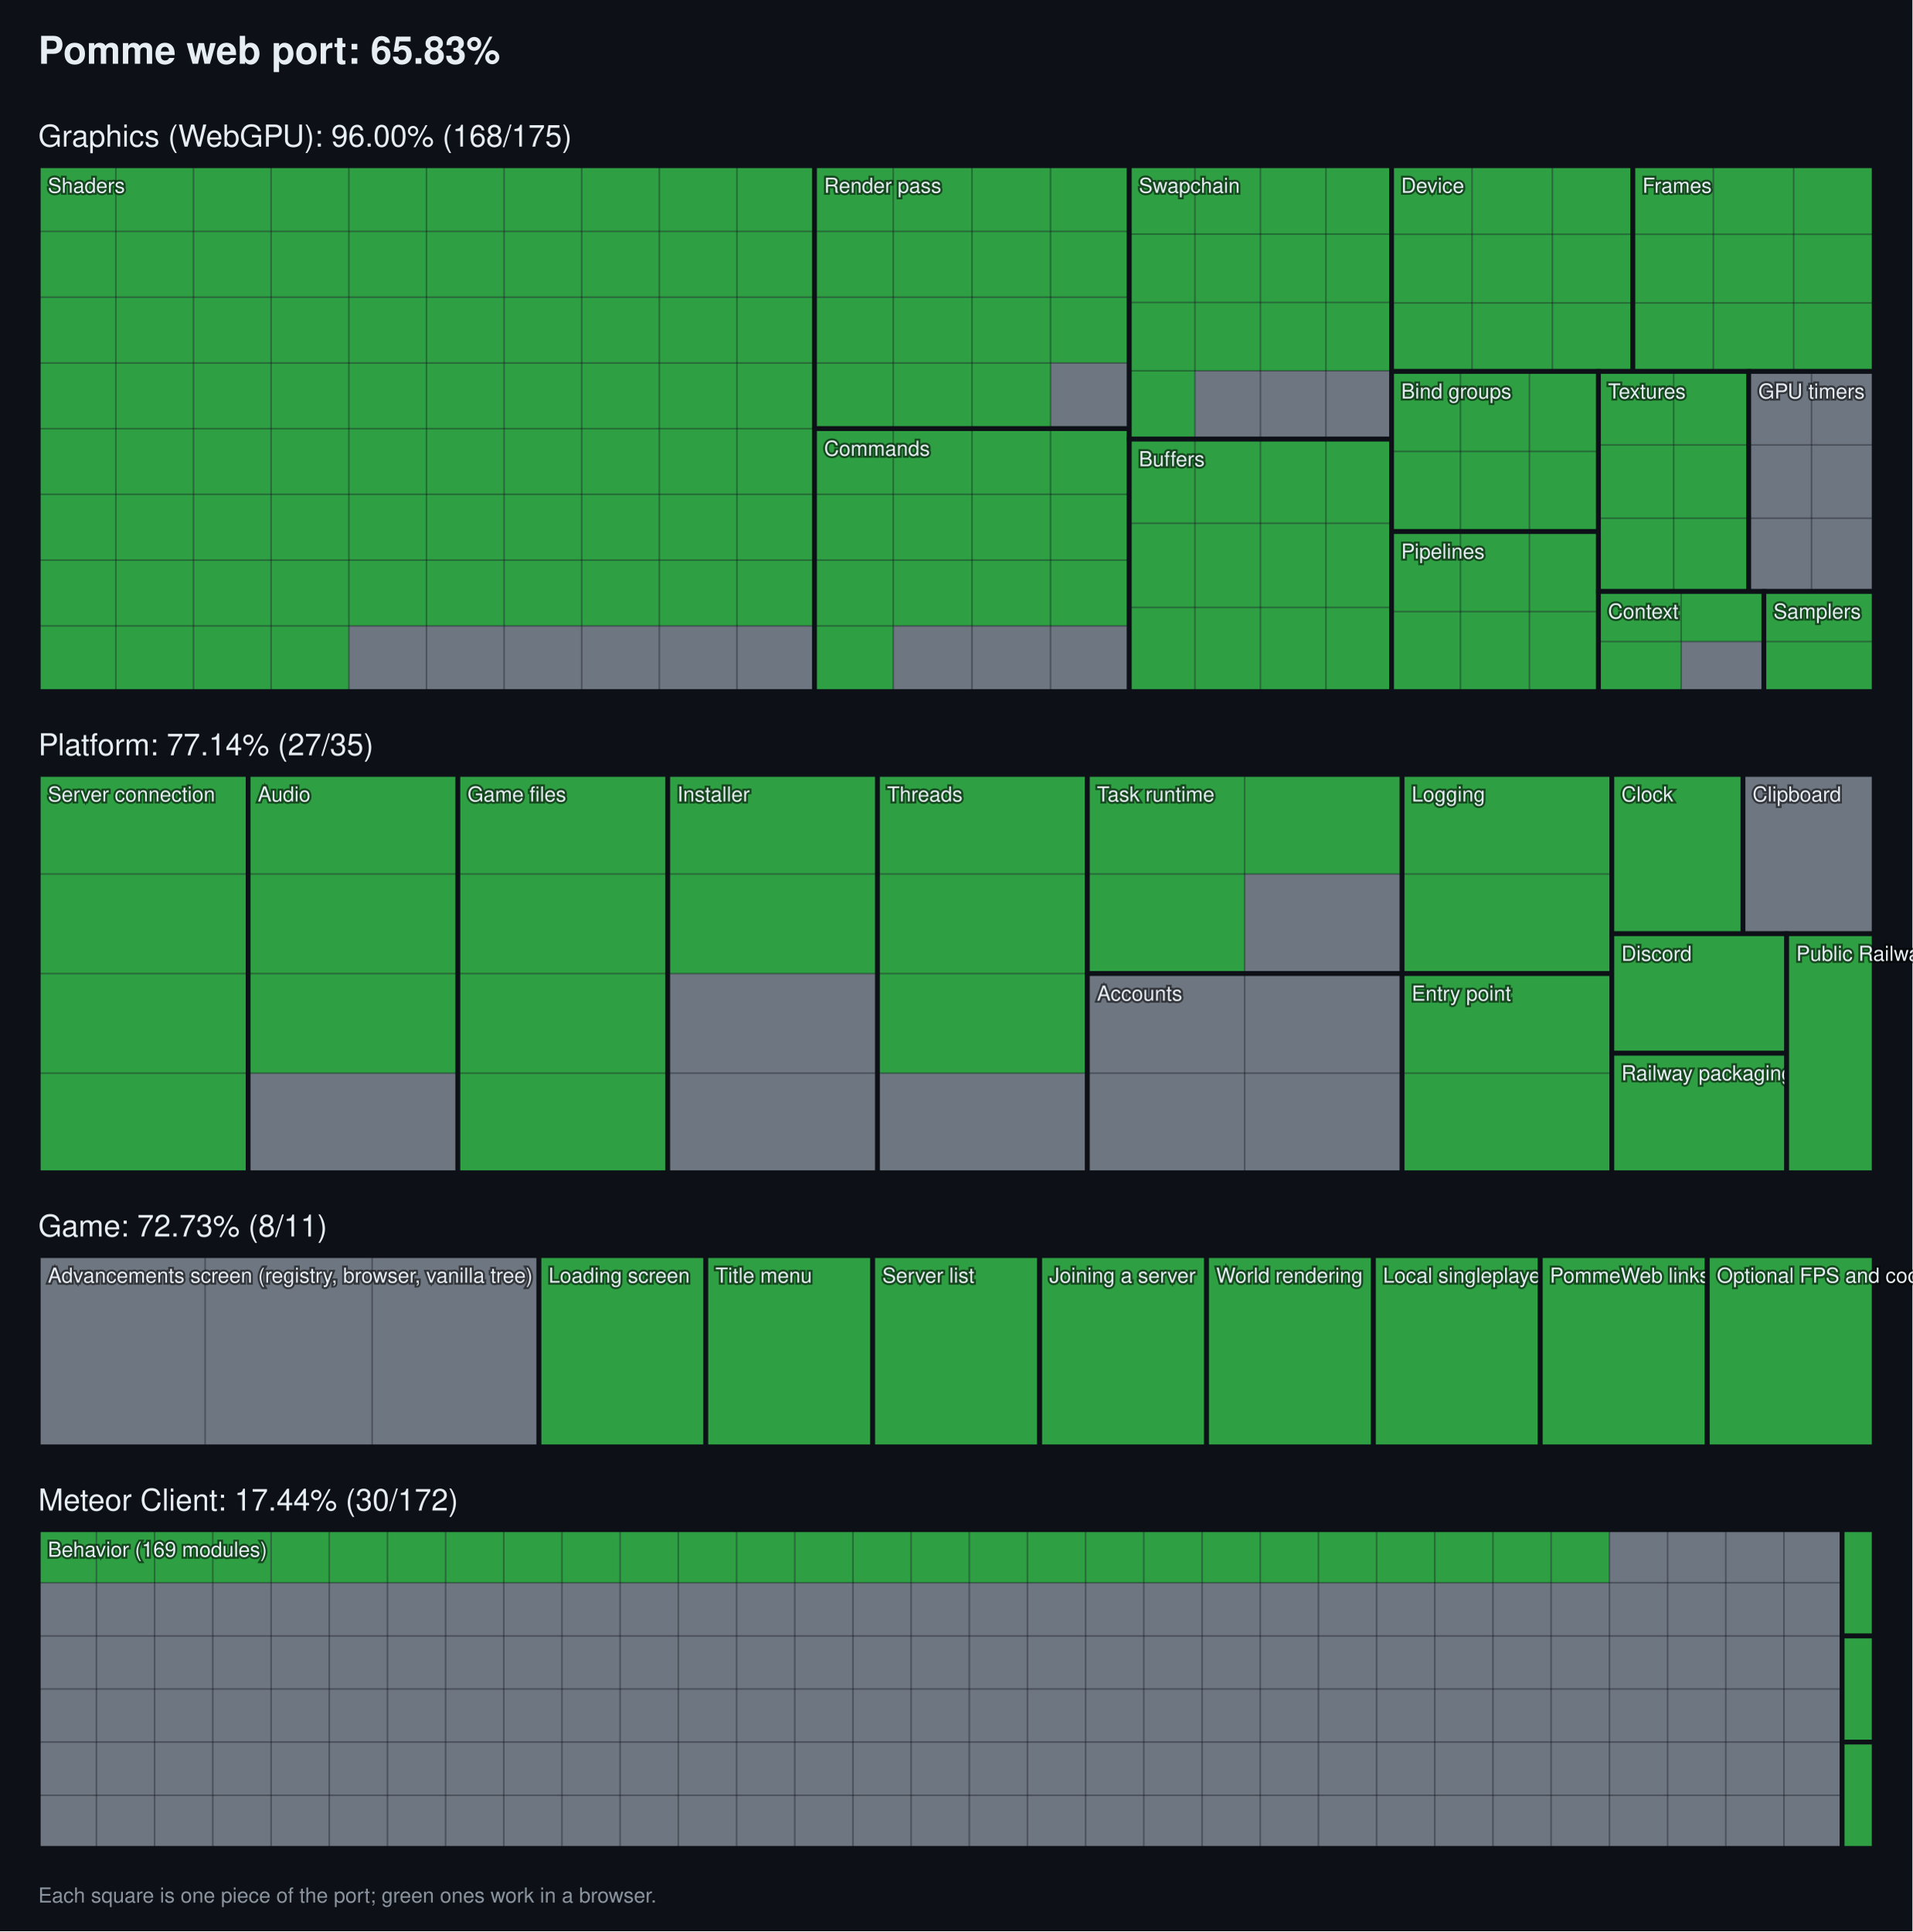
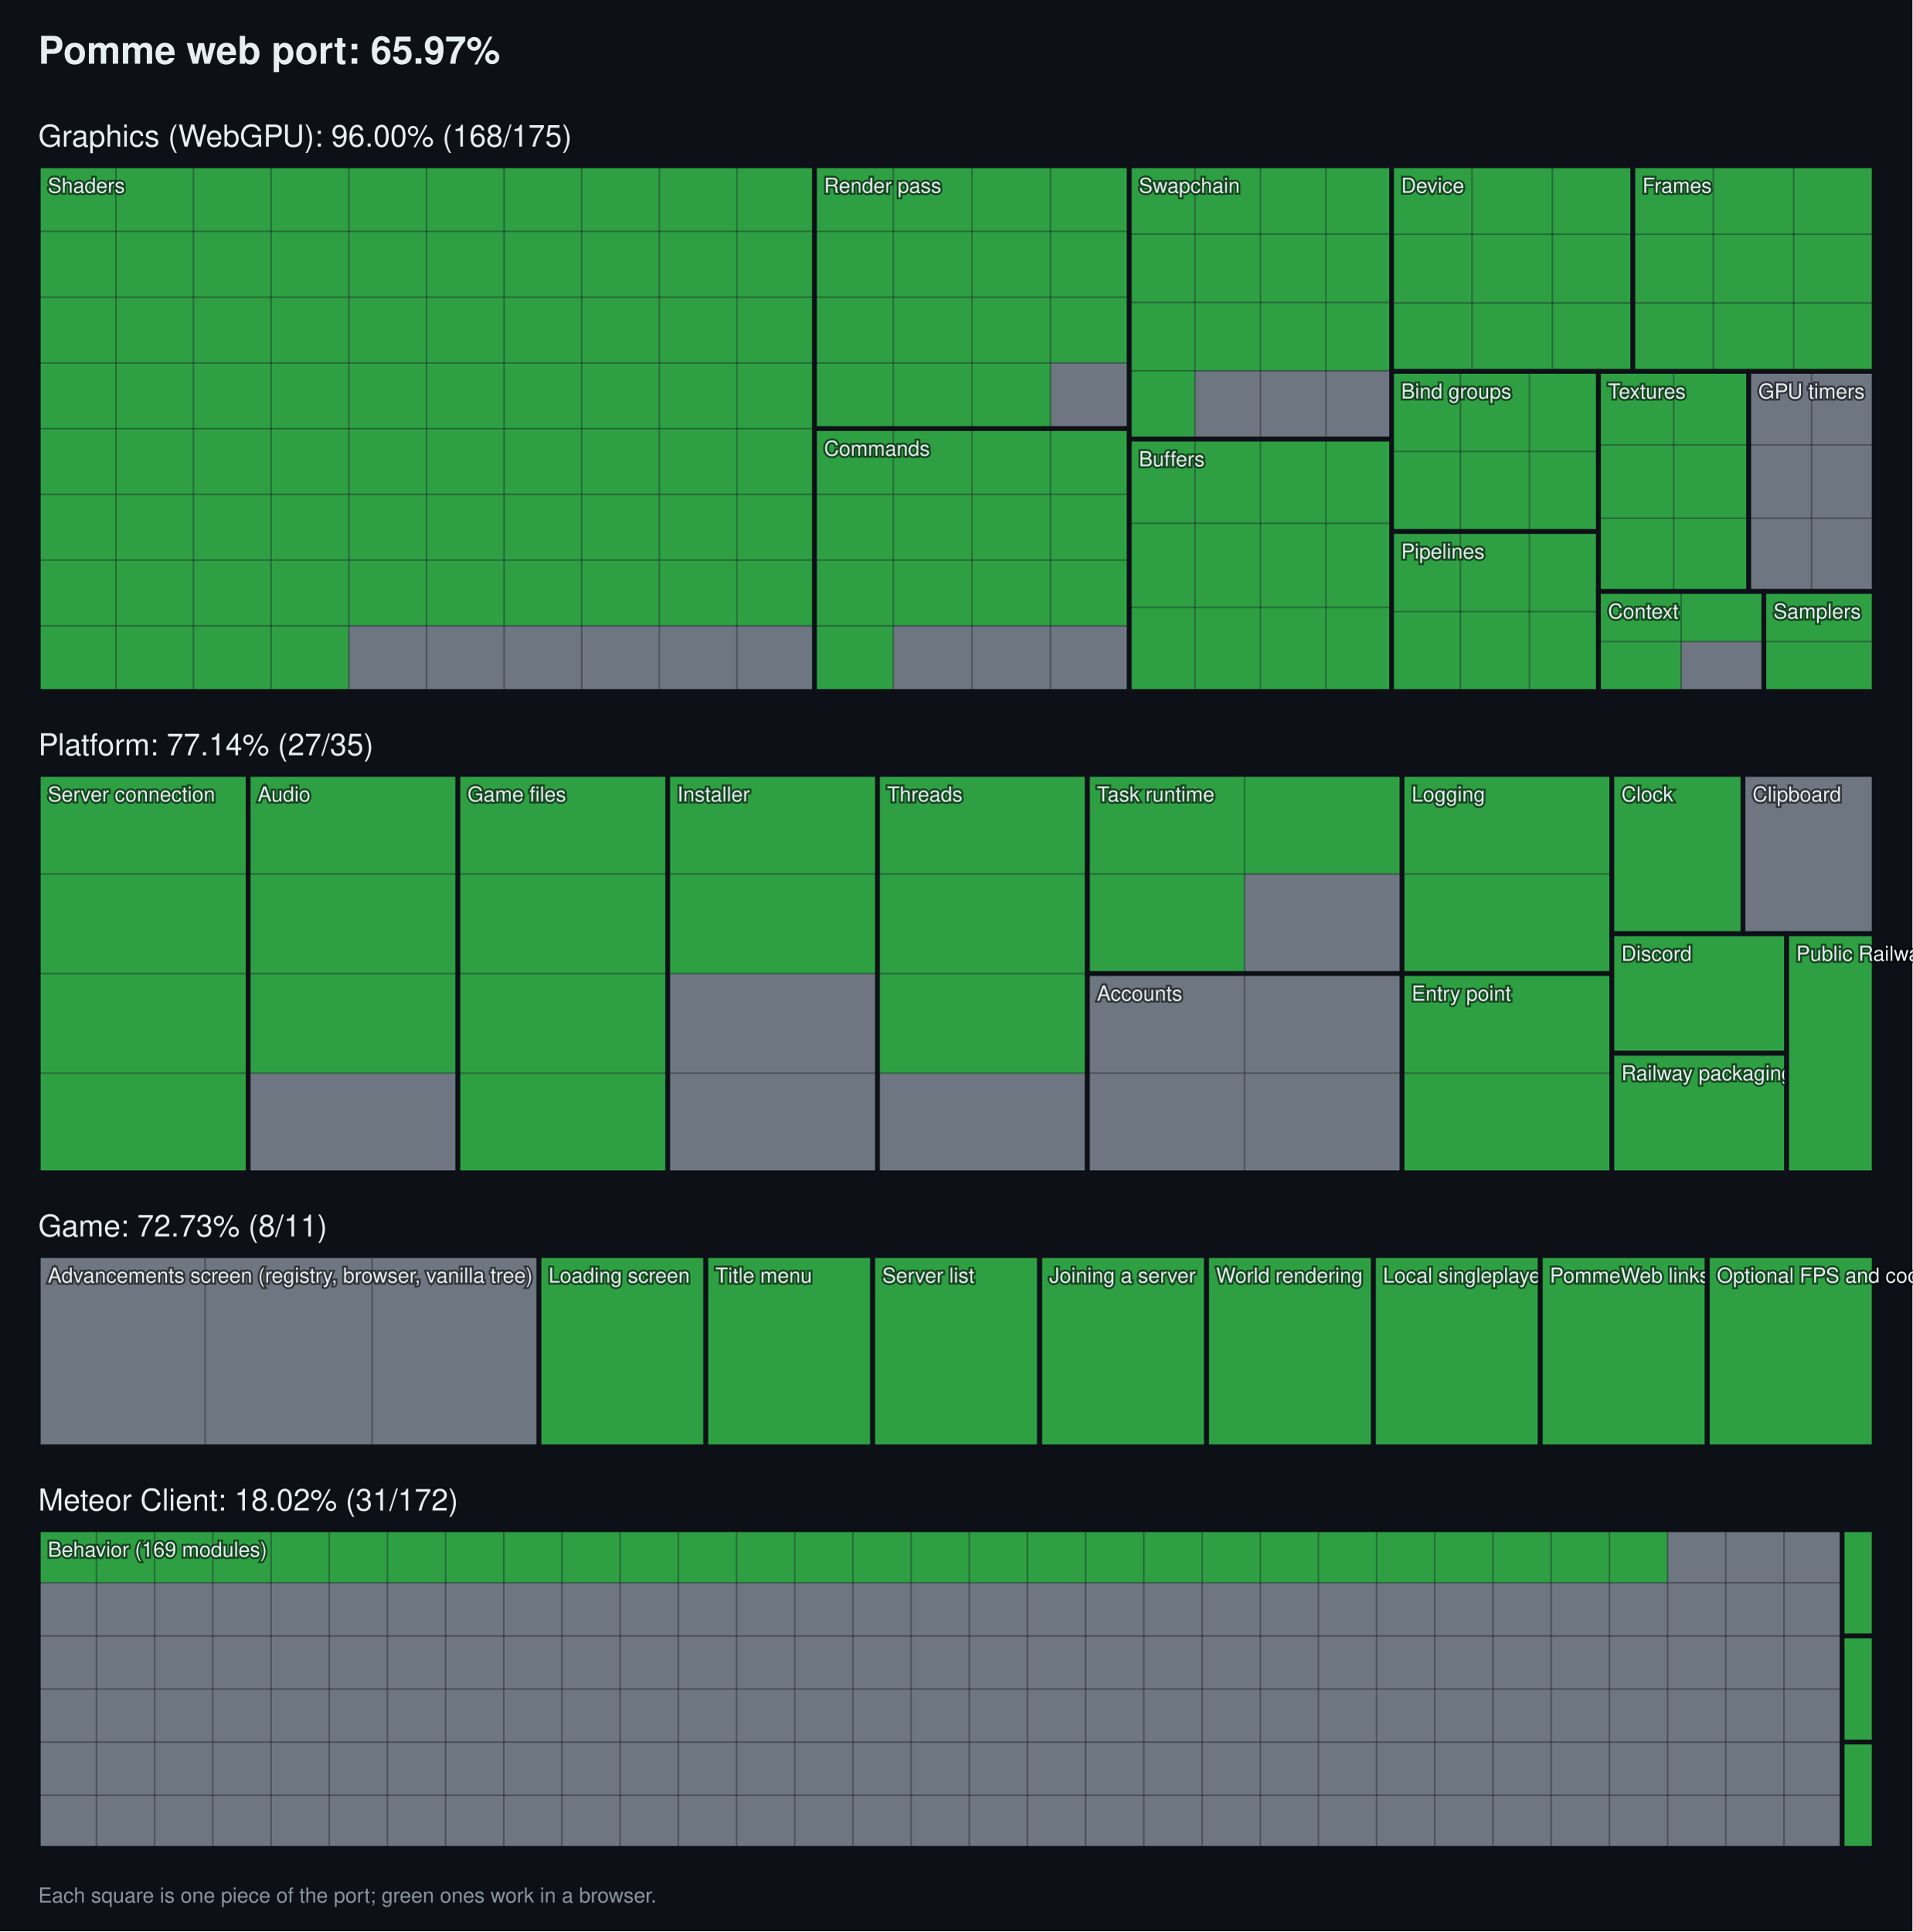
<svg xmlns="http://www.w3.org/2000/svg" width="1200" height="1212" viewBox="0 0 1200 1212">
  <style>
text { font-family: -apple-system, "Segoe UI", Helvetica, Arial, sans-serif; fill: #e6edf3; }
.title { font-size: 24px; font-weight: 600; }
.group { font-size: 19px; }
.item { font-size: 13px; paint-order: stroke; stroke: #000; stroke-width: 2.5px; stroke-opacity: 0.55; }
.note { font-size: 13px; fill: #8b949e; }
</style>
  <rect width="100%" height="100%" fill="#0d1117" />
-   <text x="24" y="40" class="title">Pomme web port: 65.83%</text>
+   <text x="24" y="40" class="title">Pomme web port: 65.97%</text>
  <text x="24" y="92" class="group">Graphics (WebGPU): 96.00% (168/175)</text>
  <rect x="24.0" y="104.0" width="487.1" height="330.0" fill="#6e7681" />
  <rect x="24.0" y="104.0" width="48.7" height="41.2" fill="#2ea043" />
  <rect x="72.7" y="104.0" width="48.7" height="41.2" fill="#2ea043" />
  <rect x="121.4" y="104.0" width="48.7" height="41.2" fill="#2ea043" />
  <rect x="170.1" y="104.0" width="48.7" height="41.2" fill="#2ea043" />
  <rect x="218.9" y="104.0" width="48.7" height="41.2" fill="#2ea043" />
  <rect x="267.6" y="104.0" width="48.7" height="41.2" fill="#2ea043" />
  <rect x="316.3" y="104.0" width="48.7" height="41.2" fill="#2ea043" />
  <rect x="365.0" y="104.0" width="48.7" height="41.2" fill="#2ea043" />
  <rect x="413.7" y="104.0" width="48.7" height="41.2" fill="#2ea043" />
  <rect x="462.4" y="104.0" width="48.7" height="41.2" fill="#2ea043" />
  <rect x="24.0" y="145.2" width="48.7" height="41.2" fill="#2ea043" />
  <rect x="72.7" y="145.2" width="48.7" height="41.2" fill="#2ea043" />
  <rect x="121.4" y="145.2" width="48.7" height="41.2" fill="#2ea043" />
  <rect x="170.1" y="145.2" width="48.7" height="41.2" fill="#2ea043" />
  <rect x="218.9" y="145.2" width="48.7" height="41.2" fill="#2ea043" />
  <rect x="267.6" y="145.2" width="48.7" height="41.2" fill="#2ea043" />
  <rect x="316.3" y="145.2" width="48.7" height="41.2" fill="#2ea043" />
  <rect x="365.0" y="145.2" width="48.7" height="41.2" fill="#2ea043" />
  <rect x="413.7" y="145.2" width="48.7" height="41.2" fill="#2ea043" />
  <rect x="462.4" y="145.2" width="48.7" height="41.2" fill="#2ea043" />
  <rect x="24.0" y="186.5" width="48.7" height="41.2" fill="#2ea043" />
  <rect x="72.7" y="186.5" width="48.7" height="41.2" fill="#2ea043" />
  <rect x="121.4" y="186.5" width="48.7" height="41.2" fill="#2ea043" />
  <rect x="170.1" y="186.5" width="48.7" height="41.2" fill="#2ea043" />
  <rect x="218.9" y="186.5" width="48.7" height="41.2" fill="#2ea043" />
  <rect x="267.6" y="186.5" width="48.7" height="41.2" fill="#2ea043" />
  <rect x="316.3" y="186.5" width="48.7" height="41.2" fill="#2ea043" />
  <rect x="365.0" y="186.5" width="48.7" height="41.2" fill="#2ea043" />
  <rect x="413.7" y="186.5" width="48.7" height="41.2" fill="#2ea043" />
  <rect x="462.4" y="186.5" width="48.7" height="41.2" fill="#2ea043" />
  <rect x="24.0" y="227.8" width="48.7" height="41.2" fill="#2ea043" />
  <rect x="72.7" y="227.8" width="48.7" height="41.2" fill="#2ea043" />
  <rect x="121.4" y="227.8" width="48.7" height="41.2" fill="#2ea043" />
  <rect x="170.1" y="227.8" width="48.7" height="41.2" fill="#2ea043" />
  <rect x="218.9" y="227.8" width="48.7" height="41.2" fill="#2ea043" />
  <rect x="267.6" y="227.8" width="48.7" height="41.2" fill="#2ea043" />
  <rect x="316.3" y="227.8" width="48.7" height="41.2" fill="#2ea043" />
  <rect x="365.0" y="227.8" width="48.7" height="41.2" fill="#2ea043" />
  <rect x="413.7" y="227.8" width="48.7" height="41.2" fill="#2ea043" />
  <rect x="462.4" y="227.8" width="48.7" height="41.2" fill="#2ea043" />
  <rect x="24.0" y="269.0" width="48.7" height="41.2" fill="#2ea043" />
  <rect x="72.7" y="269.0" width="48.7" height="41.2" fill="#2ea043" />
  <rect x="121.4" y="269.0" width="48.7" height="41.2" fill="#2ea043" />
  <rect x="170.1" y="269.0" width="48.7" height="41.2" fill="#2ea043" />
  <rect x="218.9" y="269.0" width="48.7" height="41.2" fill="#2ea043" />
  <rect x="267.6" y="269.0" width="48.7" height="41.2" fill="#2ea043" />
  <rect x="316.3" y="269.0" width="48.7" height="41.2" fill="#2ea043" />
  <rect x="365.0" y="269.0" width="48.7" height="41.2" fill="#2ea043" />
  <rect x="413.7" y="269.0" width="48.7" height="41.2" fill="#2ea043" />
  <rect x="462.4" y="269.0" width="48.7" height="41.2" fill="#2ea043" />
  <rect x="24.0" y="310.2" width="48.7" height="41.2" fill="#2ea043" />
  <rect x="72.7" y="310.2" width="48.7" height="41.2" fill="#2ea043" />
  <rect x="121.4" y="310.2" width="48.7" height="41.2" fill="#2ea043" />
  <rect x="170.1" y="310.2" width="48.7" height="41.2" fill="#2ea043" />
  <rect x="218.9" y="310.2" width="48.7" height="41.2" fill="#2ea043" />
  <rect x="267.6" y="310.2" width="48.7" height="41.2" fill="#2ea043" />
  <rect x="316.3" y="310.2" width="48.7" height="41.2" fill="#2ea043" />
  <rect x="365.0" y="310.2" width="48.7" height="41.2" fill="#2ea043" />
  <rect x="413.7" y="310.2" width="48.7" height="41.2" fill="#2ea043" />
  <rect x="462.4" y="310.2" width="48.7" height="41.2" fill="#2ea043" />
  <rect x="24.0" y="351.5" width="48.7" height="41.2" fill="#2ea043" />
  <rect x="72.7" y="351.5" width="48.7" height="41.2" fill="#2ea043" />
  <rect x="121.4" y="351.5" width="48.7" height="41.2" fill="#2ea043" />
  <rect x="170.1" y="351.5" width="48.7" height="41.2" fill="#2ea043" />
  <rect x="218.9" y="351.5" width="48.7" height="41.2" fill="#2ea043" />
  <rect x="267.6" y="351.5" width="48.7" height="41.2" fill="#2ea043" />
  <rect x="316.3" y="351.5" width="48.7" height="41.2" fill="#2ea043" />
  <rect x="365.0" y="351.5" width="48.7" height="41.2" fill="#2ea043" />
  <rect x="413.7" y="351.5" width="48.7" height="41.2" fill="#2ea043" />
  <rect x="462.4" y="351.5" width="48.7" height="41.2" fill="#2ea043" />
  <rect x="24.0" y="392.8" width="48.7" height="41.2" fill="#2ea043" />
  <rect x="72.7" y="392.8" width="48.7" height="41.2" fill="#2ea043" />
  <rect x="121.4" y="392.8" width="48.7" height="41.2" fill="#2ea043" />
  <rect x="170.1" y="392.8" width="48.7" height="41.2" fill="#2ea043" />
  <line x1="72.7" y1="104.0" x2="72.7" y2="434.0" stroke="#0d1117" stroke-opacity="0.35" />
  <line x1="121.4" y1="104.0" x2="121.4" y2="434.0" stroke="#0d1117" stroke-opacity="0.35" />
  <line x1="170.1" y1="104.0" x2="170.1" y2="434.0" stroke="#0d1117" stroke-opacity="0.35" />
  <line x1="218.9" y1="104.0" x2="218.9" y2="434.0" stroke="#0d1117" stroke-opacity="0.35" />
  <line x1="267.6" y1="104.0" x2="267.6" y2="434.0" stroke="#0d1117" stroke-opacity="0.35" />
  <line x1="316.3" y1="104.0" x2="316.3" y2="434.0" stroke="#0d1117" stroke-opacity="0.35" />
  <line x1="365.0" y1="104.0" x2="365.0" y2="434.0" stroke="#0d1117" stroke-opacity="0.35" />
  <line x1="413.7" y1="104.0" x2="413.7" y2="434.0" stroke="#0d1117" stroke-opacity="0.35" />
  <line x1="462.4" y1="104.0" x2="462.4" y2="434.0" stroke="#0d1117" stroke-opacity="0.35" />
  <line x1="24.0" y1="145.2" x2="511.1" y2="145.2" stroke="#0d1117" stroke-opacity="0.35" />
  <line x1="24.0" y1="186.5" x2="511.1" y2="186.5" stroke="#0d1117" stroke-opacity="0.35" />
  <line x1="24.0" y1="227.8" x2="511.1" y2="227.8" stroke="#0d1117" stroke-opacity="0.35" />
  <line x1="24.0" y1="269.0" x2="511.1" y2="269.0" stroke="#0d1117" stroke-opacity="0.35" />
  <line x1="24.0" y1="310.2" x2="511.1" y2="310.2" stroke="#0d1117" stroke-opacity="0.35" />
  <line x1="24.0" y1="351.5" x2="511.1" y2="351.5" stroke="#0d1117" stroke-opacity="0.35" />
  <line x1="24.0" y1="392.8" x2="511.1" y2="392.8" stroke="#0d1117" stroke-opacity="0.35" />
  <rect x="24.0" y="104.0" width="487.1" height="330.0" fill="none" stroke="#0d1117" stroke-width="3" />
  <text x="30.0" y="121.0" class="item">Shaders</text>
  <rect x="511.1" y="104.0" width="197.5" height="165.0" fill="#6e7681" />
  <rect x="511.1" y="104.0" width="49.4" height="41.2" fill="#2ea043" />
  <rect x="560.5" y="104.0" width="49.4" height="41.2" fill="#2ea043" />
  <rect x="609.9" y="104.0" width="49.4" height="41.2" fill="#2ea043" />
  <rect x="659.2" y="104.0" width="49.4" height="41.2" fill="#2ea043" />
  <rect x="511.1" y="145.2" width="49.4" height="41.2" fill="#2ea043" />
  <rect x="560.5" y="145.2" width="49.4" height="41.2" fill="#2ea043" />
  <rect x="609.9" y="145.2" width="49.4" height="41.2" fill="#2ea043" />
  <rect x="659.2" y="145.2" width="49.4" height="41.2" fill="#2ea043" />
  <rect x="511.1" y="186.5" width="49.4" height="41.2" fill="#2ea043" />
  <rect x="560.5" y="186.5" width="49.4" height="41.2" fill="#2ea043" />
  <rect x="609.9" y="186.5" width="49.4" height="41.2" fill="#2ea043" />
  <rect x="659.2" y="186.5" width="49.4" height="41.2" fill="#2ea043" />
  <rect x="511.1" y="227.8" width="49.4" height="41.2" fill="#2ea043" />
  <rect x="560.5" y="227.8" width="49.4" height="41.2" fill="#2ea043" />
  <rect x="609.9" y="227.8" width="49.4" height="41.2" fill="#2ea043" />
  <line x1="560.5" y1="104.0" x2="560.5" y2="269.0" stroke="#0d1117" stroke-opacity="0.35" />
  <line x1="609.9" y1="104.0" x2="609.9" y2="269.0" stroke="#0d1117" stroke-opacity="0.35" />
  <line x1="659.2" y1="104.0" x2="659.2" y2="269.0" stroke="#0d1117" stroke-opacity="0.35" />
  <line x1="511.1" y1="145.2" x2="708.6" y2="145.2" stroke="#0d1117" stroke-opacity="0.35" />
  <line x1="511.1" y1="186.5" x2="708.6" y2="186.5" stroke="#0d1117" stroke-opacity="0.35" />
  <line x1="511.1" y1="227.8" x2="708.6" y2="227.8" stroke="#0d1117" stroke-opacity="0.35" />
  <rect x="511.1" y="104.0" width="197.5" height="165.0" fill="none" stroke="#0d1117" stroke-width="3" />
  <text x="517.1" y="121.0" class="item">Render pass</text>
  <rect x="511.1" y="269.0" width="197.5" height="165.0" fill="#6e7681" />
  <rect x="511.1" y="269.0" width="49.4" height="41.2" fill="#2ea043" />
  <rect x="560.5" y="269.0" width="49.4" height="41.2" fill="#2ea043" />
  <rect x="609.9" y="269.0" width="49.4" height="41.2" fill="#2ea043" />
  <rect x="659.2" y="269.0" width="49.4" height="41.2" fill="#2ea043" />
  <rect x="511.1" y="310.2" width="49.4" height="41.2" fill="#2ea043" />
  <rect x="560.5" y="310.2" width="49.4" height="41.2" fill="#2ea043" />
  <rect x="609.9" y="310.2" width="49.4" height="41.2" fill="#2ea043" />
  <rect x="659.2" y="310.2" width="49.4" height="41.2" fill="#2ea043" />
  <rect x="511.1" y="351.5" width="49.4" height="41.2" fill="#2ea043" />
  <rect x="560.5" y="351.5" width="49.4" height="41.2" fill="#2ea043" />
  <rect x="609.9" y="351.5" width="49.4" height="41.2" fill="#2ea043" />
  <rect x="659.2" y="351.5" width="49.4" height="41.2" fill="#2ea043" />
  <rect x="511.1" y="392.8" width="49.4" height="41.2" fill="#2ea043" />
  <line x1="560.5" y1="269.0" x2="560.5" y2="434.0" stroke="#0d1117" stroke-opacity="0.35" />
  <line x1="609.9" y1="269.0" x2="609.9" y2="434.0" stroke="#0d1117" stroke-opacity="0.35" />
  <line x1="659.2" y1="269.0" x2="659.2" y2="434.0" stroke="#0d1117" stroke-opacity="0.35" />
  <line x1="511.1" y1="310.2" x2="708.6" y2="310.2" stroke="#0d1117" stroke-opacity="0.35" />
  <line x1="511.1" y1="351.5" x2="708.6" y2="351.5" stroke="#0d1117" stroke-opacity="0.35" />
  <line x1="511.1" y1="392.8" x2="708.6" y2="392.8" stroke="#0d1117" stroke-opacity="0.35" />
  <rect x="511.1" y="269.0" width="197.5" height="165.0" fill="none" stroke="#0d1117" stroke-width="3" />
  <text x="517.1" y="286.0" class="item">Commands</text>
  <rect x="708.6" y="104.0" width="164.6" height="171.6" fill="#6e7681" />
  <rect x="708.6" y="104.0" width="41.1" height="42.9" fill="#2ea043" />
  <rect x="749.8" y="104.0" width="41.1" height="42.9" fill="#2ea043" />
  <rect x="790.9" y="104.0" width="41.1" height="42.9" fill="#2ea043" />
  <rect x="832.0" y="104.0" width="41.1" height="42.9" fill="#2ea043" />
  <rect x="708.6" y="146.9" width="41.1" height="42.9" fill="#2ea043" />
  <rect x="749.8" y="146.9" width="41.1" height="42.9" fill="#2ea043" />
  <rect x="790.9" y="146.9" width="41.1" height="42.9" fill="#2ea043" />
  <rect x="832.0" y="146.9" width="41.1" height="42.9" fill="#2ea043" />
  <rect x="708.6" y="189.8" width="41.1" height="42.9" fill="#2ea043" />
  <rect x="749.8" y="189.8" width="41.1" height="42.9" fill="#2ea043" />
  <rect x="790.9" y="189.8" width="41.1" height="42.9" fill="#2ea043" />
  <rect x="832.0" y="189.8" width="41.1" height="42.9" fill="#2ea043" />
  <rect x="708.6" y="232.7" width="41.1" height="42.9" fill="#2ea043" />
  <line x1="749.8" y1="104.0" x2="749.8" y2="275.6" stroke="#0d1117" stroke-opacity="0.35" />
  <line x1="790.9" y1="104.0" x2="790.9" y2="275.6" stroke="#0d1117" stroke-opacity="0.35" />
  <line x1="832.0" y1="104.0" x2="832.0" y2="275.6" stroke="#0d1117" stroke-opacity="0.35" />
  <line x1="708.6" y1="146.9" x2="873.2" y2="146.9" stroke="#0d1117" stroke-opacity="0.35" />
  <line x1="708.6" y1="189.8" x2="873.2" y2="189.8" stroke="#0d1117" stroke-opacity="0.35" />
  <line x1="708.6" y1="232.7" x2="873.2" y2="232.7" stroke="#0d1117" stroke-opacity="0.35" />
  <rect x="708.6" y="104.0" width="164.6" height="171.6" fill="none" stroke="#0d1117" stroke-width="3" />
  <text x="714.6" y="121.0" class="item">Swapchain</text>
  <rect x="708.6" y="275.6" width="164.6" height="158.4" fill="#6e7681" />
  <rect x="708.6" y="275.6" width="41.1" height="52.8" fill="#2ea043" />
  <rect x="749.8" y="275.6" width="41.1" height="52.8" fill="#2ea043" />
  <rect x="790.9" y="275.6" width="41.1" height="52.8" fill="#2ea043" />
  <rect x="832.0" y="275.6" width="41.1" height="52.8" fill="#2ea043" />
  <rect x="708.6" y="328.4" width="41.1" height="52.8" fill="#2ea043" />
  <rect x="749.8" y="328.4" width="41.1" height="52.8" fill="#2ea043" />
  <rect x="790.9" y="328.4" width="41.1" height="52.8" fill="#2ea043" />
  <rect x="832.0" y="328.4" width="41.1" height="52.8" fill="#2ea043" />
  <rect x="708.6" y="381.2" width="41.1" height="52.8" fill="#2ea043" />
  <rect x="749.8" y="381.2" width="41.1" height="52.8" fill="#2ea043" />
  <rect x="790.9" y="381.2" width="41.1" height="52.8" fill="#2ea043" />
  <rect x="832.0" y="381.2" width="41.1" height="52.8" fill="#2ea043" />
  <line x1="749.8" y1="275.6" x2="749.8" y2="434.0" stroke="#0d1117" stroke-opacity="0.35" />
  <line x1="790.9" y1="275.6" x2="790.9" y2="434.0" stroke="#0d1117" stroke-opacity="0.35" />
  <line x1="832.0" y1="275.6" x2="832.0" y2="434.0" stroke="#0d1117" stroke-opacity="0.35" />
  <line x1="708.6" y1="328.4" x2="873.2" y2="328.4" stroke="#0d1117" stroke-opacity="0.35" />
  <line x1="708.6" y1="381.2" x2="873.2" y2="381.2" stroke="#0d1117" stroke-opacity="0.35" />
  <rect x="708.6" y="275.6" width="164.6" height="158.4" fill="none" stroke="#0d1117" stroke-width="3" />
  <text x="714.6" y="292.6" class="item">Buffers</text>
  <rect x="873.2" y="104.0" width="151.4" height="129.1" fill="#6e7681" />
  <rect x="873.2" y="104.0" width="50.5" height="43.0" fill="#2ea043" />
  <rect x="923.7" y="104.0" width="50.5" height="43.0" fill="#2ea043" />
  <rect x="974.1" y="104.0" width="50.5" height="43.0" fill="#2ea043" />
  <rect x="873.2" y="147.0" width="50.5" height="43.0" fill="#2ea043" />
  <rect x="923.7" y="147.0" width="50.5" height="43.0" fill="#2ea043" />
  <rect x="974.1" y="147.0" width="50.5" height="43.0" fill="#2ea043" />
  <rect x="873.2" y="190.1" width="50.5" height="43.0" fill="#2ea043" />
  <rect x="923.7" y="190.1" width="50.5" height="43.0" fill="#2ea043" />
  <rect x="974.1" y="190.1" width="50.5" height="43.0" fill="#2ea043" />
  <line x1="923.7" y1="104.0" x2="923.7" y2="233.1" stroke="#0d1117" stroke-opacity="0.35" />
  <line x1="974.1" y1="104.0" x2="974.1" y2="233.1" stroke="#0d1117" stroke-opacity="0.35" />
  <line x1="873.2" y1="147.0" x2="1024.6" y2="147.0" stroke="#0d1117" stroke-opacity="0.35" />
  <line x1="873.2" y1="190.1" x2="1024.6" y2="190.1" stroke="#0d1117" stroke-opacity="0.35" />
  <rect x="873.2" y="104.0" width="151.4" height="129.1" fill="none" stroke="#0d1117" stroke-width="3" />
  <text x="879.2" y="121.0" class="item">Device</text>
  <rect x="1024.6" y="104.0" width="151.4" height="129.1" fill="#6e7681" />
  <rect x="1024.6" y="104.0" width="50.5" height="43.0" fill="#2ea043" />
  <rect x="1075.1" y="104.0" width="50.5" height="43.0" fill="#2ea043" />
  <rect x="1125.5" y="104.0" width="50.5" height="43.0" fill="#2ea043" />
  <rect x="1024.6" y="147.0" width="50.5" height="43.0" fill="#2ea043" />
  <rect x="1075.1" y="147.0" width="50.5" height="43.0" fill="#2ea043" />
  <rect x="1125.5" y="147.0" width="50.5" height="43.0" fill="#2ea043" />
  <rect x="1024.6" y="190.1" width="50.5" height="43.0" fill="#2ea043" />
  <rect x="1075.1" y="190.1" width="50.5" height="43.0" fill="#2ea043" />
  <rect x="1125.5" y="190.1" width="50.5" height="43.0" fill="#2ea043" />
  <line x1="1075.1" y1="104.0" x2="1075.1" y2="233.1" stroke="#0d1117" stroke-opacity="0.35" />
  <line x1="1125.5" y1="104.0" x2="1125.5" y2="233.1" stroke="#0d1117" stroke-opacity="0.35" />
  <line x1="1024.6" y1="147.0" x2="1176.0" y2="147.0" stroke="#0d1117" stroke-opacity="0.35" />
  <line x1="1024.6" y1="190.1" x2="1176.0" y2="190.1" stroke="#0d1117" stroke-opacity="0.35" />
  <rect x="1024.6" y="104.0" width="151.4" height="129.1" fill="none" stroke="#0d1117" stroke-width="3" />
  <text x="1030.6" y="121.0" class="item">Frames</text>
  <rect x="873.2" y="233.1" width="129.8" height="100.4" fill="#6e7681" />
  <rect x="873.2" y="233.1" width="43.3" height="50.2" fill="#2ea043" />
  <rect x="916.4" y="233.1" width="43.3" height="50.2" fill="#2ea043" />
  <rect x="959.7" y="233.1" width="43.3" height="50.2" fill="#2ea043" />
  <rect x="873.2" y="283.3" width="43.3" height="50.2" fill="#2ea043" />
  <rect x="916.4" y="283.3" width="43.3" height="50.2" fill="#2ea043" />
  <rect x="959.7" y="283.3" width="43.3" height="50.2" fill="#2ea043" />
  <line x1="916.4" y1="233.1" x2="916.4" y2="333.6" stroke="#0d1117" stroke-opacity="0.35" />
  <line x1="959.7" y1="233.1" x2="959.7" y2="333.6" stroke="#0d1117" stroke-opacity="0.35" />
  <line x1="873.2" y1="283.3" x2="1003.0" y2="283.3" stroke="#0d1117" stroke-opacity="0.35" />
  <rect x="873.2" y="233.1" width="129.8" height="100.4" fill="none" stroke="#0d1117" stroke-width="3" />
  <text x="879.2" y="250.1" class="item">Bind groups</text>
  <rect x="873.2" y="333.6" width="129.8" height="100.4" fill="#6e7681" />
  <rect x="873.2" y="333.6" width="43.3" height="50.2" fill="#2ea043" />
  <rect x="916.4" y="333.6" width="43.3" height="50.2" fill="#2ea043" />
  <rect x="959.7" y="333.6" width="43.3" height="50.2" fill="#2ea043" />
  <rect x="873.2" y="383.8" width="43.3" height="50.2" fill="#2ea043" />
  <rect x="916.4" y="383.8" width="43.3" height="50.2" fill="#2ea043" />
  <rect x="959.7" y="383.8" width="43.3" height="50.2" fill="#2ea043" />
  <line x1="916.4" y1="333.6" x2="916.4" y2="434.0" stroke="#0d1117" stroke-opacity="0.35" />
  <line x1="959.7" y1="333.6" x2="959.7" y2="434.0" stroke="#0d1117" stroke-opacity="0.35" />
  <line x1="873.2" y1="383.8" x2="1003.0" y2="383.8" stroke="#0d1117" stroke-opacity="0.35" />
  <rect x="873.2" y="333.6" width="129.8" height="100.4" fill="none" stroke="#0d1117" stroke-width="3" />
  <text x="879.2" y="350.6" class="item">Pipelines</text>
  <rect x="1003.0" y="233.1" width="94.4" height="138.1" fill="#6e7681" />
  <rect x="1003.0" y="233.1" width="47.2" height="46.0" fill="#2ea043" />
  <rect x="1050.2" y="233.1" width="47.2" height="46.0" fill="#2ea043" />
  <rect x="1003.0" y="279.2" width="47.2" height="46.0" fill="#2ea043" />
  <rect x="1050.2" y="279.2" width="47.2" height="46.0" fill="#2ea043" />
  <rect x="1003.0" y="325.2" width="47.2" height="46.0" fill="#2ea043" />
  <rect x="1050.2" y="325.2" width="47.2" height="46.0" fill="#2ea043" />
  <line x1="1050.2" y1="233.1" x2="1050.2" y2="371.2" stroke="#0d1117" stroke-opacity="0.35" />
  <line x1="1003.0" y1="279.2" x2="1097.3" y2="279.2" stroke="#0d1117" stroke-opacity="0.35" />
  <line x1="1003.0" y1="325.2" x2="1097.3" y2="325.2" stroke="#0d1117" stroke-opacity="0.35" />
  <rect x="1003.0" y="233.1" width="94.4" height="138.1" fill="none" stroke="#0d1117" stroke-width="3" />
  <text x="1009.0" y="250.1" class="item">Textures</text>
  <rect x="1097.3" y="233.1" width="78.7" height="138.1" fill="#6e7681" />
  <line x1="1136.7" y1="233.1" x2="1136.7" y2="371.2" stroke="#0d1117" stroke-opacity="0.35" />
  <line x1="1097.3" y1="279.2" x2="1176.0" y2="279.2" stroke="#0d1117" stroke-opacity="0.35" />
  <line x1="1097.3" y1="325.2" x2="1176.0" y2="325.2" stroke="#0d1117" stroke-opacity="0.35" />
  <rect x="1097.3" y="233.1" width="78.7" height="138.1" fill="none" stroke="#0d1117" stroke-width="3" />
  <text x="1103.3" y="250.1" class="item">GPU timers</text>
  <rect x="1003.0" y="371.2" width="103.8" height="62.8" fill="#6e7681" />
  <rect x="1003.0" y="371.2" width="51.9" height="31.4" fill="#2ea043" />
  <rect x="1054.9" y="371.2" width="51.9" height="31.4" fill="#2ea043" />
  <rect x="1003.0" y="402.6" width="51.9" height="31.4" fill="#2ea043" />
  <line x1="1054.9" y1="371.2" x2="1054.9" y2="434.0" stroke="#0d1117" stroke-opacity="0.35" />
  <line x1="1003.0" y1="402.6" x2="1106.8" y2="402.6" stroke="#0d1117" stroke-opacity="0.35" />
  <rect x="1003.0" y="371.2" width="103.8" height="62.8" fill="none" stroke="#0d1117" stroke-width="3" />
  <text x="1009.0" y="388.2" class="item">Context</text>
  <rect x="1106.8" y="371.2" width="69.2" height="62.8" fill="#6e7681" />
  <rect x="1106.8" y="371.2" width="69.2" height="31.4" fill="#2ea043" />
  <rect x="1106.8" y="402.6" width="69.2" height="31.4" fill="#2ea043" />
  <line x1="1106.8" y1="402.6" x2="1176.0" y2="402.6" stroke="#0d1117" stroke-opacity="0.35" />
  <rect x="1106.8" y="371.2" width="69.2" height="62.8" fill="none" stroke="#0d1117" stroke-width="3" />
  <text x="1112.8" y="388.2" class="item">Samplers</text>
  <text x="24" y="474" class="group">Platform: 77.14% (27/35)</text>
  <rect x="24.0" y="486.0" width="131.7" height="250.0" fill="#6e7681" />
  <rect x="24.0" y="486.0" width="131.7" height="62.5" fill="#2ea043" />
  <rect x="24.0" y="548.5" width="131.7" height="62.5" fill="#2ea043" />
  <rect x="24.0" y="611.0" width="131.7" height="62.5" fill="#2ea043" />
  <rect x="24.0" y="673.5" width="131.7" height="62.5" fill="#2ea043" />
  <line x1="24.0" y1="548.5" x2="155.7" y2="548.5" stroke="#0d1117" stroke-opacity="0.35" />
  <line x1="24.0" y1="611.0" x2="155.7" y2="611.0" stroke="#0d1117" stroke-opacity="0.35" />
  <line x1="24.0" y1="673.5" x2="155.7" y2="673.5" stroke="#0d1117" stroke-opacity="0.35" />
  <rect x="24.0" y="486.0" width="131.7" height="250.0" fill="none" stroke="#0d1117" stroke-width="3" />
  <text x="30.0" y="503.0" class="item">Server connection</text>
  <rect x="155.7" y="486.0" width="131.7" height="250.0" fill="#6e7681" />
  <rect x="155.7" y="486.0" width="131.7" height="62.5" fill="#2ea043" />
  <rect x="155.7" y="548.5" width="131.7" height="62.5" fill="#2ea043" />
  <rect x="155.7" y="611.0" width="131.7" height="62.5" fill="#2ea043" />
  <line x1="155.7" y1="548.5" x2="287.3" y2="548.5" stroke="#0d1117" stroke-opacity="0.35" />
  <line x1="155.7" y1="611.0" x2="287.3" y2="611.0" stroke="#0d1117" stroke-opacity="0.35" />
  <line x1="155.7" y1="673.5" x2="287.3" y2="673.5" stroke="#0d1117" stroke-opacity="0.35" />
  <rect x="155.7" y="486.0" width="131.7" height="250.0" fill="none" stroke="#0d1117" stroke-width="3" />
  <text x="161.7" y="503.0" class="item">Audio</text>
  <rect x="287.3" y="486.0" width="131.7" height="250.0" fill="#6e7681" />
  <rect x="287.3" y="486.0" width="131.7" height="62.5" fill="#2ea043" />
  <rect x="287.3" y="548.5" width="131.7" height="62.5" fill="#2ea043" />
  <rect x="287.3" y="611.0" width="131.7" height="62.5" fill="#2ea043" />
  <rect x="287.3" y="673.5" width="131.7" height="62.5" fill="#2ea043" />
  <line x1="287.3" y1="548.5" x2="419.0" y2="548.5" stroke="#0d1117" stroke-opacity="0.35" />
  <line x1="287.3" y1="611.0" x2="419.0" y2="611.0" stroke="#0d1117" stroke-opacity="0.35" />
  <line x1="287.3" y1="673.5" x2="419.0" y2="673.5" stroke="#0d1117" stroke-opacity="0.35" />
  <rect x="287.3" y="486.0" width="131.7" height="250.0" fill="none" stroke="#0d1117" stroke-width="3" />
  <text x="293.3" y="503.0" class="item">Game files</text>
  <rect x="419.0" y="486.0" width="131.7" height="250.0" fill="#6e7681" />
  <rect x="419.0" y="486.0" width="131.7" height="62.5" fill="#2ea043" />
  <rect x="419.0" y="548.5" width="131.7" height="62.5" fill="#2ea043" />
  <line x1="419.0" y1="548.5" x2="550.6" y2="548.5" stroke="#0d1117" stroke-opacity="0.35" />
  <line x1="419.0" y1="611.0" x2="550.6" y2="611.0" stroke="#0d1117" stroke-opacity="0.35" />
  <line x1="419.0" y1="673.5" x2="550.6" y2="673.5" stroke="#0d1117" stroke-opacity="0.35" />
  <rect x="419.0" y="486.0" width="131.7" height="250.0" fill="none" stroke="#0d1117" stroke-width="3" />
  <text x="425.0" y="503.0" class="item">Installer</text>
  <rect x="550.6" y="486.0" width="131.7" height="250.0" fill="#6e7681" />
  <rect x="550.6" y="486.0" width="131.7" height="62.5" fill="#2ea043" />
  <rect x="550.6" y="548.5" width="131.7" height="62.5" fill="#2ea043" />
  <rect x="550.6" y="611.0" width="131.7" height="62.5" fill="#2ea043" />
  <line x1="550.6" y1="548.5" x2="682.3" y2="548.5" stroke="#0d1117" stroke-opacity="0.35" />
  <line x1="550.6" y1="611.0" x2="682.3" y2="611.0" stroke="#0d1117" stroke-opacity="0.35" />
  <line x1="550.6" y1="673.5" x2="682.3" y2="673.5" stroke="#0d1117" stroke-opacity="0.35" />
  <rect x="550.6" y="486.0" width="131.7" height="250.0" fill="none" stroke="#0d1117" stroke-width="3" />
  <text x="556.6" y="503.0" class="item">Threads</text>
  <rect x="682.3" y="486.0" width="197.5" height="125.0" fill="#6e7681" />
  <rect x="682.3" y="486.0" width="98.7" height="62.5" fill="#2ea043" />
  <rect x="781.0" y="486.0" width="98.7" height="62.5" fill="#2ea043" />
  <rect x="682.3" y="548.5" width="98.7" height="62.5" fill="#2ea043" />
  <line x1="781.0" y1="486.0" x2="781.0" y2="611.0" stroke="#0d1117" stroke-opacity="0.35" />
  <line x1="682.3" y1="548.5" x2="879.8" y2="548.5" stroke="#0d1117" stroke-opacity="0.35" />
  <rect x="682.3" y="486.0" width="197.5" height="125.0" fill="none" stroke="#0d1117" stroke-width="3" />
  <text x="688.3" y="503.0" class="item">Task runtime</text>
  <rect x="682.3" y="611.0" width="197.5" height="125.0" fill="#6e7681" />
  <line x1="781.0" y1="611.0" x2="781.0" y2="736.0" stroke="#0d1117" stroke-opacity="0.35" />
  <line x1="682.3" y1="673.5" x2="879.8" y2="673.5" stroke="#0d1117" stroke-opacity="0.35" />
  <rect x="682.3" y="611.0" width="197.5" height="125.0" fill="none" stroke="#0d1117" stroke-width="3" />
  <text x="688.3" y="628.0" class="item">Accounts</text>
  <rect x="879.8" y="486.0" width="131.7" height="125.0" fill="#6e7681" />
  <rect x="879.8" y="486.0" width="131.7" height="62.5" fill="#2ea043" />
  <rect x="879.8" y="548.5" width="131.7" height="62.5" fill="#2ea043" />
  <line x1="879.8" y1="548.5" x2="1011.4" y2="548.5" stroke="#0d1117" stroke-opacity="0.35" />
  <rect x="879.8" y="486.0" width="131.7" height="125.0" fill="none" stroke="#0d1117" stroke-width="3" />
  <text x="885.8" y="503.0" class="item">Logging</text>
  <rect x="879.8" y="611.0" width="131.7" height="125.0" fill="#6e7681" />
  <rect x="879.8" y="611.0" width="131.7" height="62.5" fill="#2ea043" />
  <rect x="879.8" y="673.5" width="131.7" height="62.5" fill="#2ea043" />
  <line x1="879.8" y1="673.5" x2="1011.4" y2="673.5" stroke="#0d1117" stroke-opacity="0.35" />
  <rect x="879.8" y="611.0" width="131.7" height="125.0" fill="none" stroke="#0d1117" stroke-width="3" />
  <text x="885.8" y="628.0" class="item">Entry point</text>
  <rect x="1011.4" y="486.0" width="82.3" height="100.0" fill="#6e7681" />
  <rect x="1011.4" y="486.0" width="82.3" height="100.0" fill="#2ea043" />
  <rect x="1011.4" y="486.0" width="82.3" height="100.0" fill="none" stroke="#0d1117" stroke-width="3" />
  <text x="1017.4" y="503.0" class="item">Clock</text>
  <rect x="1093.7" y="486.0" width="82.3" height="100.0" fill="#6e7681" />
  <rect x="1093.7" y="486.0" width="82.3" height="100.0" fill="none" stroke="#0d1117" stroke-width="3" />
  <text x="1099.7" y="503.0" class="item">Clipboard</text>
  <rect x="1011.4" y="586.0" width="109.7" height="75.0" fill="#6e7681" />
  <rect x="1011.4" y="586.0" width="109.7" height="75.0" fill="#2ea043" />
  <rect x="1011.4" y="586.0" width="109.7" height="75.0" fill="none" stroke="#0d1117" stroke-width="3" />
  <text x="1017.4" y="603.0" class="item">Discord</text>
  <rect x="1011.4" y="661.0" width="109.7" height="75.0" fill="#6e7681" />
  <rect x="1011.4" y="661.0" width="109.7" height="75.0" fill="#2ea043" />
  <rect x="1011.4" y="661.0" width="109.7" height="75.0" fill="none" stroke="#0d1117" stroke-width="3" />
  <text x="1017.4" y="678.0" class="item">Railway packaging</text>
  <rect x="1121.1" y="586.0" width="54.9" height="150.0" fill="#6e7681" />
  <rect x="1121.1" y="586.0" width="54.9" height="150.0" fill="#2ea043" />
  <rect x="1121.1" y="586.0" width="54.9" height="150.0" fill="none" stroke="#0d1117" stroke-width="3" />
  <text x="1127.1" y="603.0" class="item">Public Railway deployment</text>
  <text x="24" y="776" class="group">Game: 72.73% (8/11)</text>
  <rect x="24.0" y="788.0" width="314.2" height="120.0" fill="#6e7681" />
  <line x1="128.7" y1="788.0" x2="128.7" y2="908.0" stroke="#0d1117" stroke-opacity="0.35" />
  <line x1="233.5" y1="788.0" x2="233.5" y2="908.0" stroke="#0d1117" stroke-opacity="0.35" />
  <rect x="24.0" y="788.0" width="314.2" height="120.0" fill="none" stroke="#0d1117" stroke-width="3" />
  <text x="30.0" y="805.0" class="item">Advancements screen (registry, browser, vanilla tree)</text>
  <rect x="338.2" y="788.0" width="104.7" height="120.0" fill="#6e7681" />
  <rect x="338.2" y="788.0" width="104.7" height="120.0" fill="#2ea043" />
  <rect x="338.2" y="788.0" width="104.7" height="120.0" fill="none" stroke="#0d1117" stroke-width="3" />
  <text x="344.2" y="805.0" class="item">Loading screen</text>
  <rect x="442.9" y="788.0" width="104.7" height="120.0" fill="#6e7681" />
  <rect x="442.9" y="788.0" width="104.7" height="120.0" fill="#2ea043" />
  <rect x="442.9" y="788.0" width="104.7" height="120.0" fill="none" stroke="#0d1117" stroke-width="3" />
  <text x="448.9" y="805.0" class="item">Title menu</text>
  <rect x="547.6" y="788.0" width="104.7" height="120.0" fill="#6e7681" />
  <rect x="547.6" y="788.0" width="104.7" height="120.0" fill="#2ea043" />
  <rect x="547.6" y="788.0" width="104.7" height="120.0" fill="none" stroke="#0d1117" stroke-width="3" />
  <text x="553.6" y="805.0" class="item">Server list</text>
  <rect x="652.4" y="788.0" width="104.7" height="120.0" fill="#6e7681" />
  <rect x="652.4" y="788.0" width="104.7" height="120.0" fill="#2ea043" />
  <rect x="652.4" y="788.0" width="104.7" height="120.0" fill="none" stroke="#0d1117" stroke-width="3" />
  <text x="658.4" y="805.0" class="item">Joining a server</text>
  <rect x="757.1" y="788.0" width="104.7" height="120.0" fill="#6e7681" />
  <rect x="757.1" y="788.0" width="104.7" height="120.0" fill="#2ea043" />
  <rect x="757.1" y="788.0" width="104.7" height="120.0" fill="none" stroke="#0d1117" stroke-width="3" />
  <text x="763.1" y="805.0" class="item">World rendering</text>
  <rect x="861.8" y="788.0" width="104.7" height="120.0" fill="#6e7681" />
  <rect x="861.8" y="788.0" width="104.7" height="120.0" fill="#2ea043" />
  <rect x="861.8" y="788.0" width="104.7" height="120.0" fill="none" stroke="#0d1117" stroke-width="3" />
  <text x="867.8" y="805.0" class="item">Local singleplayer</text>
  <rect x="966.5" y="788.0" width="104.7" height="120.0" fill="#6e7681" />
  <rect x="966.5" y="788.0" width="104.7" height="120.0" fill="#2ea043" />
  <rect x="966.5" y="788.0" width="104.7" height="120.0" fill="none" stroke="#0d1117" stroke-width="3" />
  <text x="972.5" y="805.0" class="item">PommeWeb links and credits</text>
  <rect x="1071.3" y="788.0" width="104.7" height="120.0" fill="#6e7681" />
  <rect x="1071.3" y="788.0" width="104.7" height="120.0" fill="#2ea043" />
  <rect x="1071.3" y="788.0" width="104.7" height="120.0" fill="none" stroke="#0d1117" stroke-width="3" />
  <text x="1077.3" y="805.0" class="item">Optional FPS and coordinates HUD</text>
-   <text x="24" y="948" class="group">Meteor Client: 17.44% (30/172)</text>
+   <text x="24" y="948" class="group">Meteor Client: 18.02% (31/172)</text>
  <rect x="24.0" y="960.0" width="1131.9" height="200.0" fill="#6e7681" />
  <rect x="24.0" y="960.0" width="36.5" height="33.3" fill="#2ea043" />
  <rect x="60.5" y="960.0" width="36.5" height="33.3" fill="#2ea043" />
  <rect x="97.0" y="960.0" width="36.5" height="33.3" fill="#2ea043" />
  <rect x="133.5" y="960.0" width="36.5" height="33.3" fill="#2ea043" />
  <rect x="170.1" y="960.0" width="36.5" height="33.3" fill="#2ea043" />
  <rect x="206.6" y="960.0" width="36.5" height="33.3" fill="#2ea043" />
  <rect x="243.1" y="960.0" width="36.5" height="33.3" fill="#2ea043" />
  <rect x="279.6" y="960.0" width="36.5" height="33.3" fill="#2ea043" />
  <rect x="316.1" y="960.0" width="36.5" height="33.3" fill="#2ea043" />
  <rect x="352.6" y="960.0" width="36.5" height="33.3" fill="#2ea043" />
  <rect x="389.1" y="960.0" width="36.5" height="33.3" fill="#2ea043" />
  <rect x="425.6" y="960.0" width="36.5" height="33.3" fill="#2ea043" />
  <rect x="462.2" y="960.0" width="36.5" height="33.3" fill="#2ea043" />
  <rect x="498.7" y="960.0" width="36.5" height="33.3" fill="#2ea043" />
  <rect x="535.2" y="960.0" width="36.5" height="33.3" fill="#2ea043" />
  <rect x="571.7" y="960.0" width="36.5" height="33.3" fill="#2ea043" />
  <rect x="608.2" y="960.0" width="36.5" height="33.3" fill="#2ea043" />
  <rect x="644.7" y="960.0" width="36.5" height="33.3" fill="#2ea043" />
  <rect x="681.2" y="960.0" width="36.5" height="33.3" fill="#2ea043" />
  <rect x="717.7" y="960.0" width="36.5" height="33.3" fill="#2ea043" />
  <rect x="754.3" y="960.0" width="36.5" height="33.3" fill="#2ea043" />
  <rect x="790.8" y="960.0" width="36.5" height="33.3" fill="#2ea043" />
  <rect x="827.3" y="960.0" width="36.5" height="33.3" fill="#2ea043" />
  <rect x="863.8" y="960.0" width="36.5" height="33.3" fill="#2ea043" />
  <rect x="900.3" y="960.0" width="36.5" height="33.3" fill="#2ea043" />
  <rect x="936.8" y="960.0" width="36.5" height="33.3" fill="#2ea043" />
  <rect x="973.3" y="960.0" width="36.5" height="33.3" fill="#2ea043" />
+   <rect x="1009.9" y="960.0" width="36.5" height="33.3" fill="#2ea043" />
  <line x1="60.5" y1="960.0" x2="60.5" y2="1160.0" stroke="#0d1117" stroke-opacity="0.35" />
  <line x1="97.0" y1="960.0" x2="97.0" y2="1160.0" stroke="#0d1117" stroke-opacity="0.35" />
  <line x1="133.5" y1="960.0" x2="133.5" y2="1160.0" stroke="#0d1117" stroke-opacity="0.35" />
  <line x1="170.1" y1="960.0" x2="170.1" y2="1160.0" stroke="#0d1117" stroke-opacity="0.35" />
  <line x1="206.6" y1="960.0" x2="206.6" y2="1160.0" stroke="#0d1117" stroke-opacity="0.35" />
  <line x1="243.1" y1="960.0" x2="243.1" y2="1160.0" stroke="#0d1117" stroke-opacity="0.35" />
  <line x1="279.6" y1="960.0" x2="279.6" y2="1160.0" stroke="#0d1117" stroke-opacity="0.35" />
  <line x1="316.1" y1="960.0" x2="316.1" y2="1160.0" stroke="#0d1117" stroke-opacity="0.35" />
  <line x1="352.6" y1="960.0" x2="352.6" y2="1160.0" stroke="#0d1117" stroke-opacity="0.35" />
  <line x1="389.1" y1="960.0" x2="389.1" y2="1160.0" stroke="#0d1117" stroke-opacity="0.35" />
  <line x1="425.6" y1="960.0" x2="425.6" y2="1160.0" stroke="#0d1117" stroke-opacity="0.35" />
  <line x1="462.2" y1="960.0" x2="462.2" y2="1160.0" stroke="#0d1117" stroke-opacity="0.35" />
  <line x1="498.7" y1="960.0" x2="498.7" y2="1160.0" stroke="#0d1117" stroke-opacity="0.35" />
  <line x1="535.2" y1="960.0" x2="535.2" y2="1160.0" stroke="#0d1117" stroke-opacity="0.35" />
  <line x1="571.7" y1="960.0" x2="571.7" y2="1160.0" stroke="#0d1117" stroke-opacity="0.35" />
  <line x1="608.2" y1="960.0" x2="608.2" y2="1160.0" stroke="#0d1117" stroke-opacity="0.35" />
  <line x1="644.7" y1="960.0" x2="644.7" y2="1160.0" stroke="#0d1117" stroke-opacity="0.35" />
  <line x1="681.2" y1="960.0" x2="681.2" y2="1160.0" stroke="#0d1117" stroke-opacity="0.35" />
  <line x1="717.7" y1="960.0" x2="717.7" y2="1160.0" stroke="#0d1117" stroke-opacity="0.35" />
  <line x1="754.3" y1="960.0" x2="754.3" y2="1160.0" stroke="#0d1117" stroke-opacity="0.35" />
  <line x1="790.8" y1="960.0" x2="790.8" y2="1160.0" stroke="#0d1117" stroke-opacity="0.35" />
  <line x1="827.3" y1="960.0" x2="827.3" y2="1160.0" stroke="#0d1117" stroke-opacity="0.35" />
  <line x1="863.8" y1="960.0" x2="863.8" y2="1160.0" stroke="#0d1117" stroke-opacity="0.35" />
  <line x1="900.3" y1="960.0" x2="900.3" y2="1160.0" stroke="#0d1117" stroke-opacity="0.35" />
  <line x1="936.8" y1="960.0" x2="936.8" y2="1160.0" stroke="#0d1117" stroke-opacity="0.35" />
  <line x1="973.3" y1="960.0" x2="973.3" y2="1160.0" stroke="#0d1117" stroke-opacity="0.35" />
  <line x1="1009.9" y1="960.0" x2="1009.9" y2="1160.0" stroke="#0d1117" stroke-opacity="0.35" />
  <line x1="1046.4" y1="960.0" x2="1046.4" y2="1160.0" stroke="#0d1117" stroke-opacity="0.35" />
  <line x1="1082.9" y1="960.0" x2="1082.9" y2="1160.0" stroke="#0d1117" stroke-opacity="0.35" />
  <line x1="1119.4" y1="960.0" x2="1119.4" y2="1160.0" stroke="#0d1117" stroke-opacity="0.35" />
  <line x1="24.0" y1="993.3" x2="1155.9" y2="993.3" stroke="#0d1117" stroke-opacity="0.35" />
  <line x1="24.0" y1="1026.7" x2="1155.9" y2="1026.7" stroke="#0d1117" stroke-opacity="0.35" />
  <line x1="24.0" y1="1060.0" x2="1155.9" y2="1060.0" stroke="#0d1117" stroke-opacity="0.35" />
  <line x1="24.0" y1="1093.3" x2="1155.9" y2="1093.3" stroke="#0d1117" stroke-opacity="0.35" />
  <line x1="24.0" y1="1126.7" x2="1155.9" y2="1126.7" stroke="#0d1117" stroke-opacity="0.35" />
  <rect x="24.0" y="960.0" width="1131.9" height="200.0" fill="none" stroke="#0d1117" stroke-width="3" />
  <text x="30.0" y="977.0" class="item">Behavior (169 modules)</text>
  <rect x="1155.9" y="960.0" width="20.1" height="66.7" fill="#6e7681" />
  <rect x="1155.9" y="960.0" width="20.1" height="66.7" fill="#2ea043" />
  <rect x="1155.9" y="960.0" width="20.1" height="66.7" fill="none" stroke="#0d1117" stroke-width="3" />
  <rect x="1155.9" y="1026.7" width="20.1" height="66.7" fill="#6e7681" />
  <rect x="1155.9" y="1026.7" width="20.1" height="66.7" fill="#2ea043" />
  <rect x="1155.9" y="1026.7" width="20.1" height="66.7" fill="none" stroke="#0d1117" stroke-width="3" />
  <rect x="1155.9" y="1093.3" width="20.1" height="66.7" fill="#6e7681" />
  <rect x="1155.9" y="1093.3" width="20.1" height="66.7" fill="#2ea043" />
  <rect x="1155.9" y="1093.3" width="20.1" height="66.7" fill="none" stroke="#0d1117" stroke-width="3" />
  <text x="24" y="1194" class="note">Each square is one piece of the port; green ones work in a browser.</text>
</svg>
